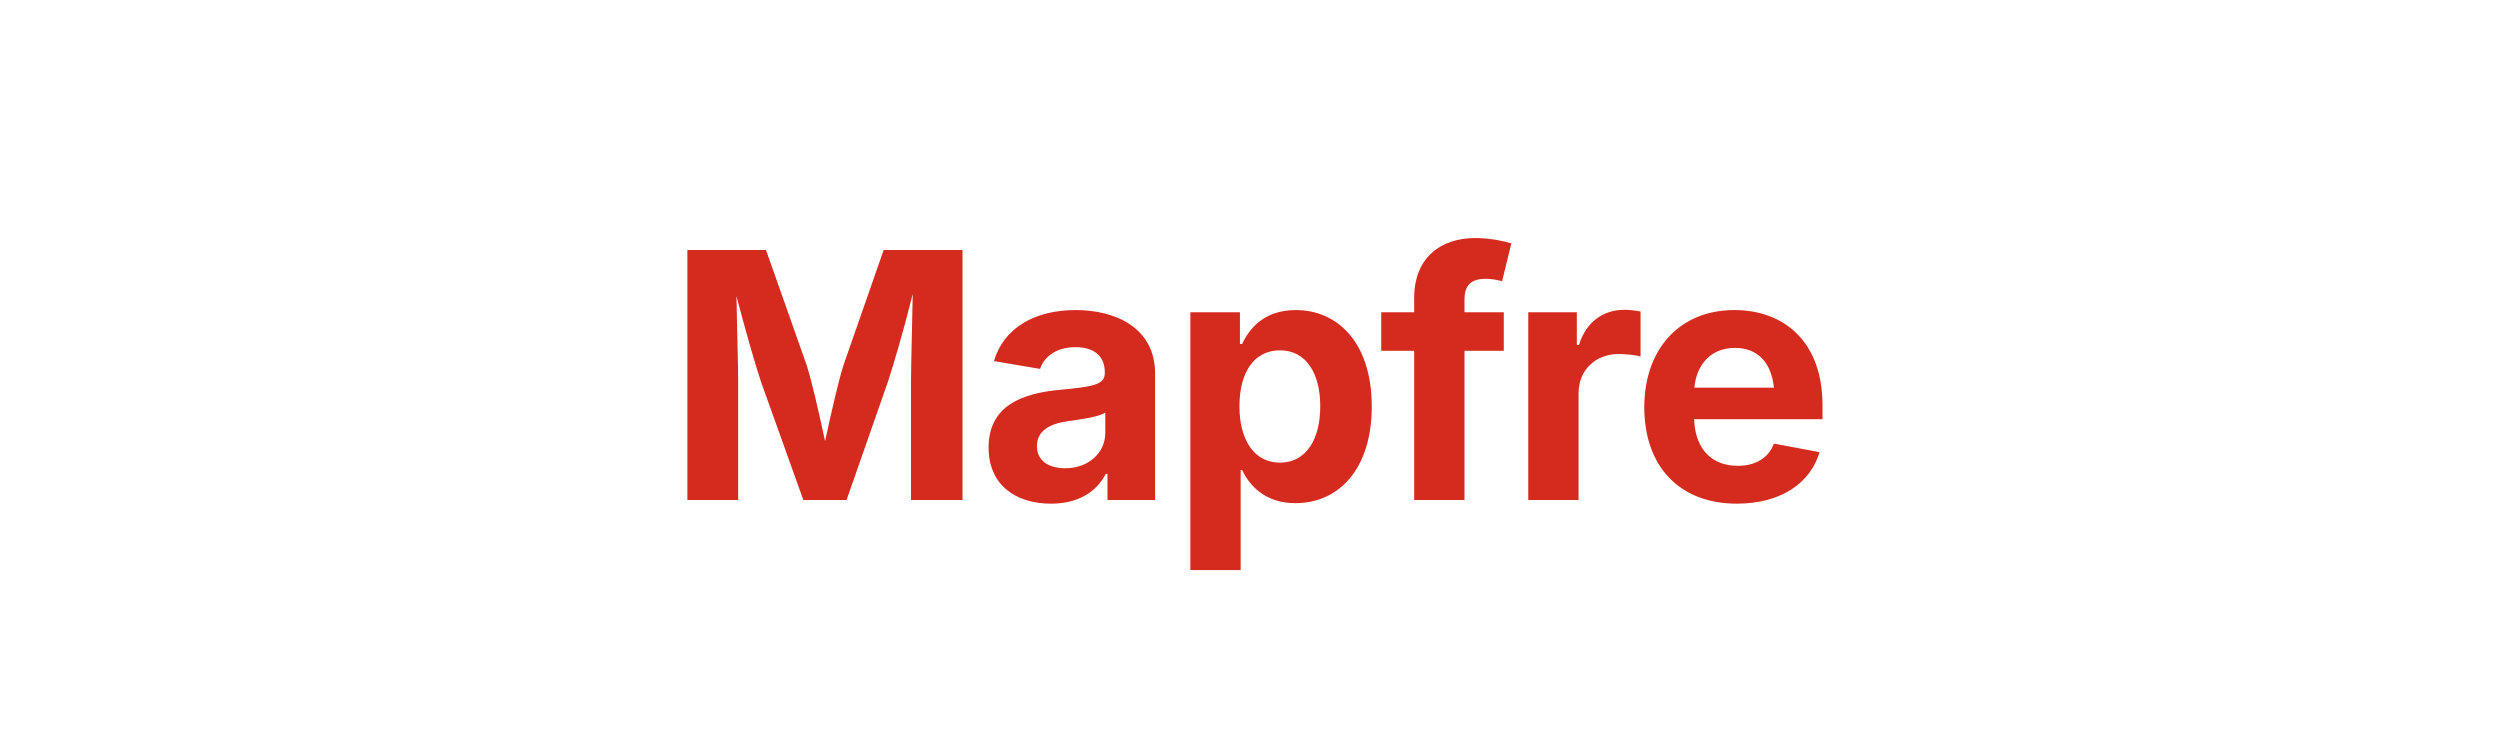
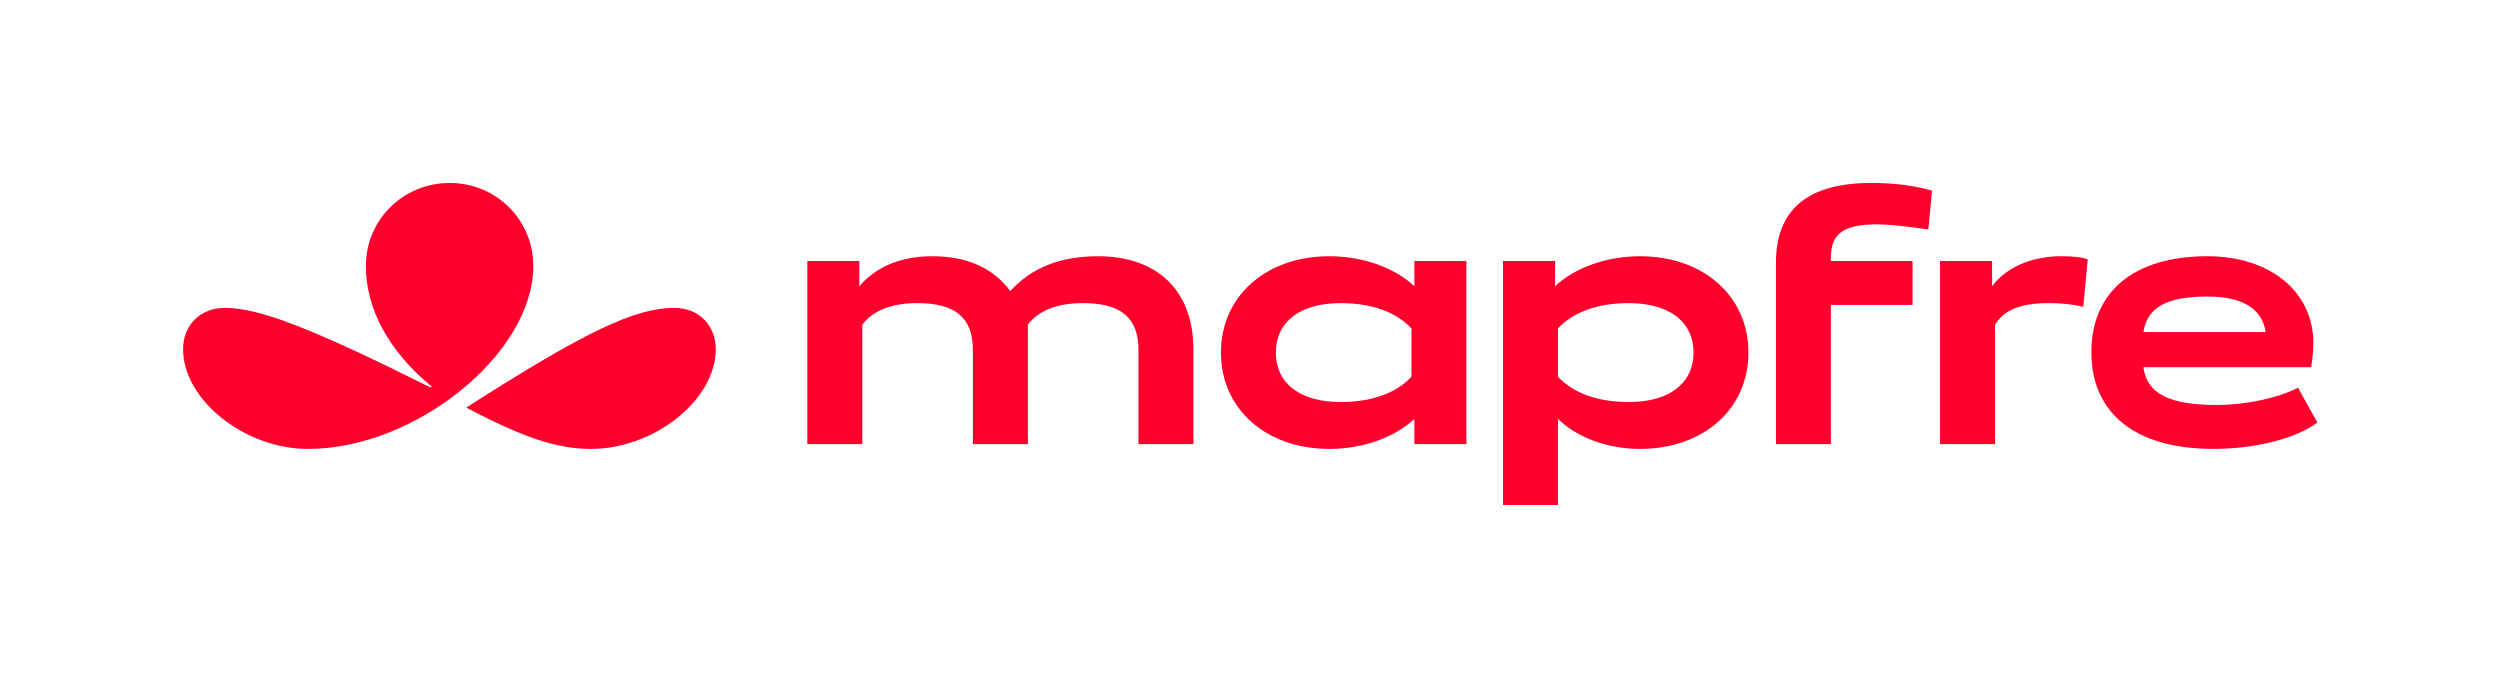
- <svg xmlns="http://www.w3.org/2000/svg" viewBox="0 0 160 48" role="img" aria-label="Mapfre">
-   <text x="80" y="32" text-anchor="middle" font-family="Inter Tight, -apple-system, sans-serif" font-size="22" font-weight="700" fill="#D52B1E" letter-spacing="-0.5">Mapfre</text>
+ <svg xmlns="http://www.w3.org/2000/svg" viewBox="0 0 1708 470" role="img" aria-label="Mapfre">
+   <defs>
+     <style>.cls-1{fill:none;}.cls-2{fill:#ff002d;}</style>
+   </defs>
+   <path class="cls-2" d="M750.05,175.06c-25.53,0-45.3,7.76-59.82,23.78-11.76-15.77-29.53-23.78-53.31-23.78-21.27,0-38.29,7.01-49.81,20.52v-17.27h-35.54v125.14h37.54v-81.59c7.26-9.76,20.02-14.77,37.79-14.77,25.78,0,37.79,10.01,37.79,32.04v64.32h37.54v-81.59c7.26-9.76,20.02-14.77,37.79-14.77,25.78,0,37.79,10.01,37.79,32.04v64.32h37.54v-64.57c0-40.05-24.28-63.82-65.32-63.82Z" />
+   <path class="cls-2" d="M966.3,195.58c-13.52-12.76-35.29-20.52-58.07-20.52-43.3,0-74.08,27.28-74.08,65.82s30.79,65.82,74.08,65.82c22.78,0,44.55-7.76,58.07-20.52v17.27h35.54v-125.14h-35.54v17.27ZM964.29,257.4c-10.51,11.26-27.28,17.27-48.31,17.27-27.78,0-44.3-12.76-44.3-33.79s16.52-33.79,44.3-33.79c21.02,0,37.79,6.01,48.31,17.27v33.04Z" />
+   <path class="cls-2" d="M1360.99,195.58v-17.27h-35.54v125.14h37.54v-81.59c6.01-10.01,17.52-14.77,36.29-14.77,9.01,0,16.77.75,24.03,2.5l3-32.29c-3.25-1.5-9.51-2.25-18.27-2.25-20.02,0-37.79,7.76-47.05,20.52Z" />
+   <path class="cls-2" d="M1569.98,264.91c-14.27,7.26-36.04,11.76-55.56,11.76-32.54,0-47.55-7.76-50.06-25.78h114.63c1-7.01,1.5-11.26,1.5-16.52,0-35.04-29.53-59.32-72.33-59.32-50.06,0-79.34,24.03-79.34,65.57s29.78,66.07,83.35,66.07c29.78,0,57.06-7.51,71.08-18.02l-13.27-23.78ZM1508.16,202.59c23.78,0,37.29,8.26,39.8,24.28h-83.6c2.75-17.02,16.02-24.28,43.8-24.28Z" />
+   <path class="cls-2" d="M1213.33,179.56v123.89h37.54v-95.11h55.81v-30.03h-55.81v-2.5c0-16.27,8.76-22.53,31.54-22.53,7.26,0,20.27,1.25,35.04,3.5l2.5-26.53c-12.26-3.5-25.78-5.26-41.3-5.26-43.55,0-65.32,18.02-65.32,54.56Z" />
+   <path class="cls-2" d="M1120.47,175.06c-22.78,0-44.55,7.76-58.07,20.52v-17.27h-35.54v166.69h37.54v-58.82c13.01,12.76,34.04,20.52,56.06,20.52,43.3,0,74.08-27.28,74.08-65.82s-30.78-65.82-74.08-65.82ZM1112.71,274.67c-21.02,0-37.79-6.01-48.3-17.27v-33.04c10.51-11.26,27.28-17.27,48.3-17.27,27.78,0,44.3,12.76,44.3,33.79s-16.52,33.79-44.3,33.79Z" />
+   <path class="cls-2" d="M364.36,181.81c0-31.54-25.28-56.81-57.07-56.81s-57.32,25.03-57.32,56.81c0,29.53,16.02,58.57,45.05,82.34l-1,.5c-81.34-40.55-116.88-54.31-140.41-54.31-16.77,0-28.53,11.76-28.53,28.28,0,34.54,42.05,68.08,85.35,68.08,73.58,0,153.93-65.32,153.93-124.89Z" />
+   <path class="cls-2" d="M460.72,210.35c-27.03,0-61.07,16.27-142.16,68.08,38.79,20.52,62.07,28.28,85.1,28.28,43.3,0,85.35-33.54,85.35-68.08,0-16.52-11.76-28.28-28.28-28.28Z" />
+   <rect class="cls-1" width="1708" height="470" />
</svg>
